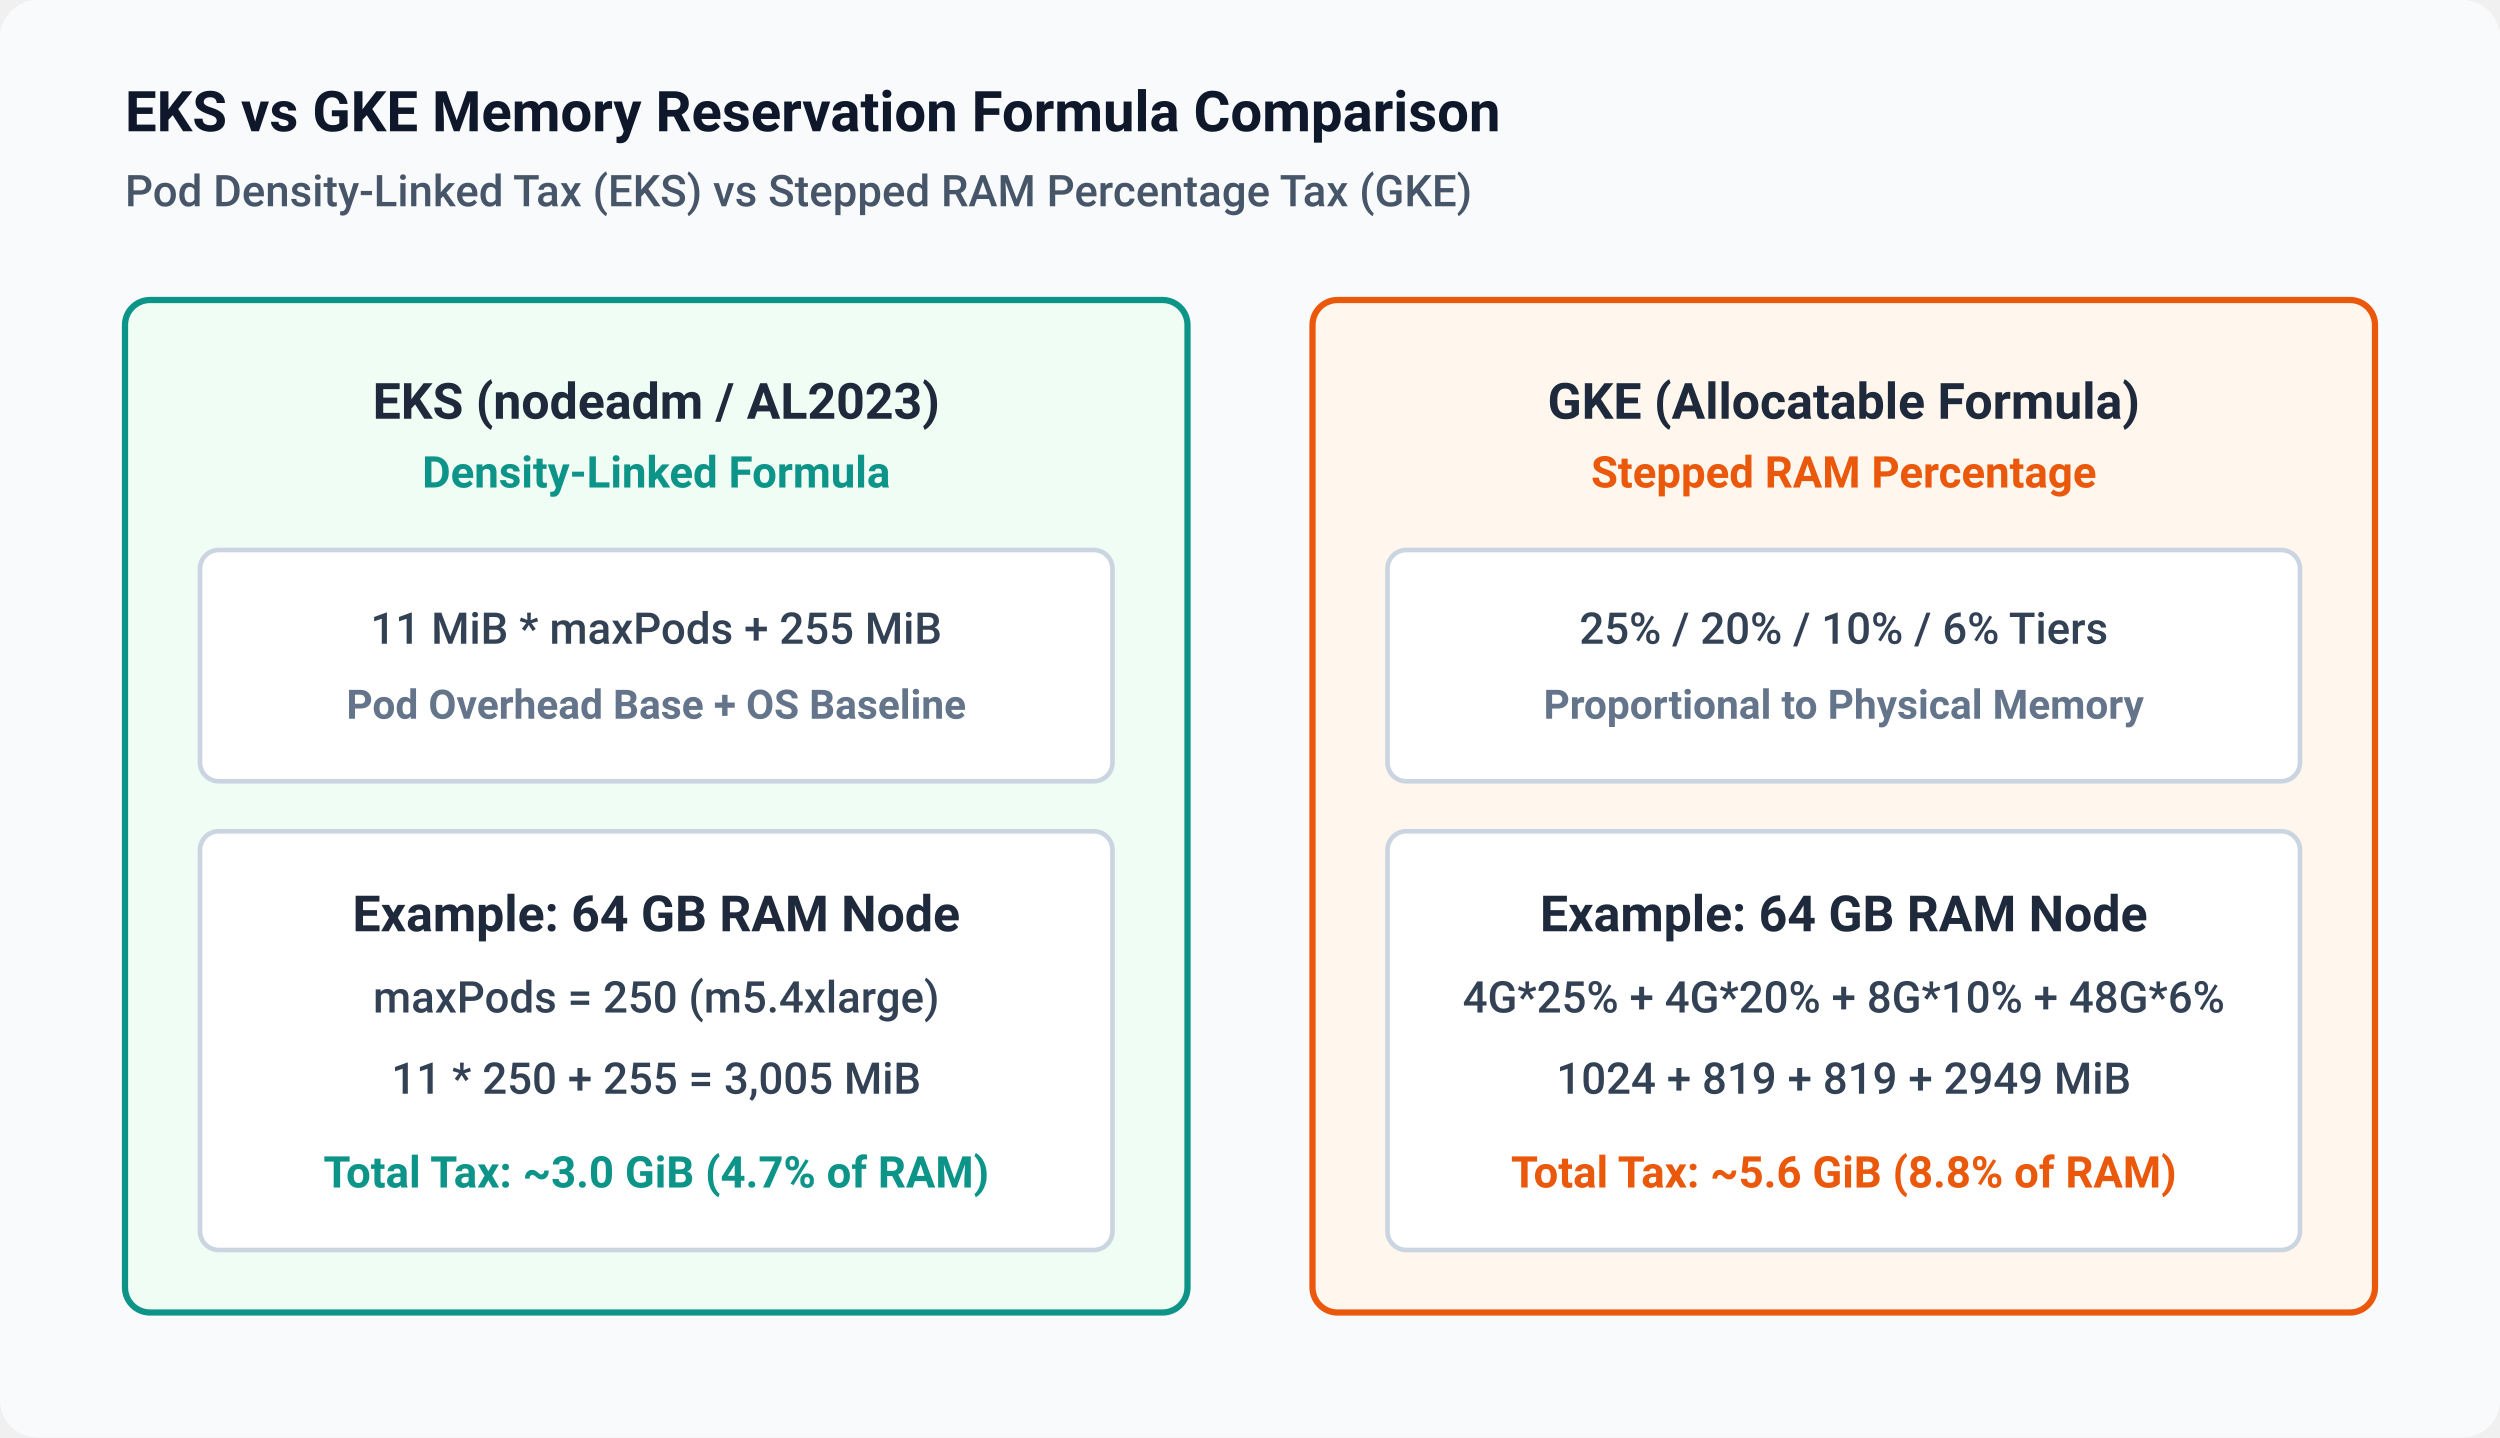
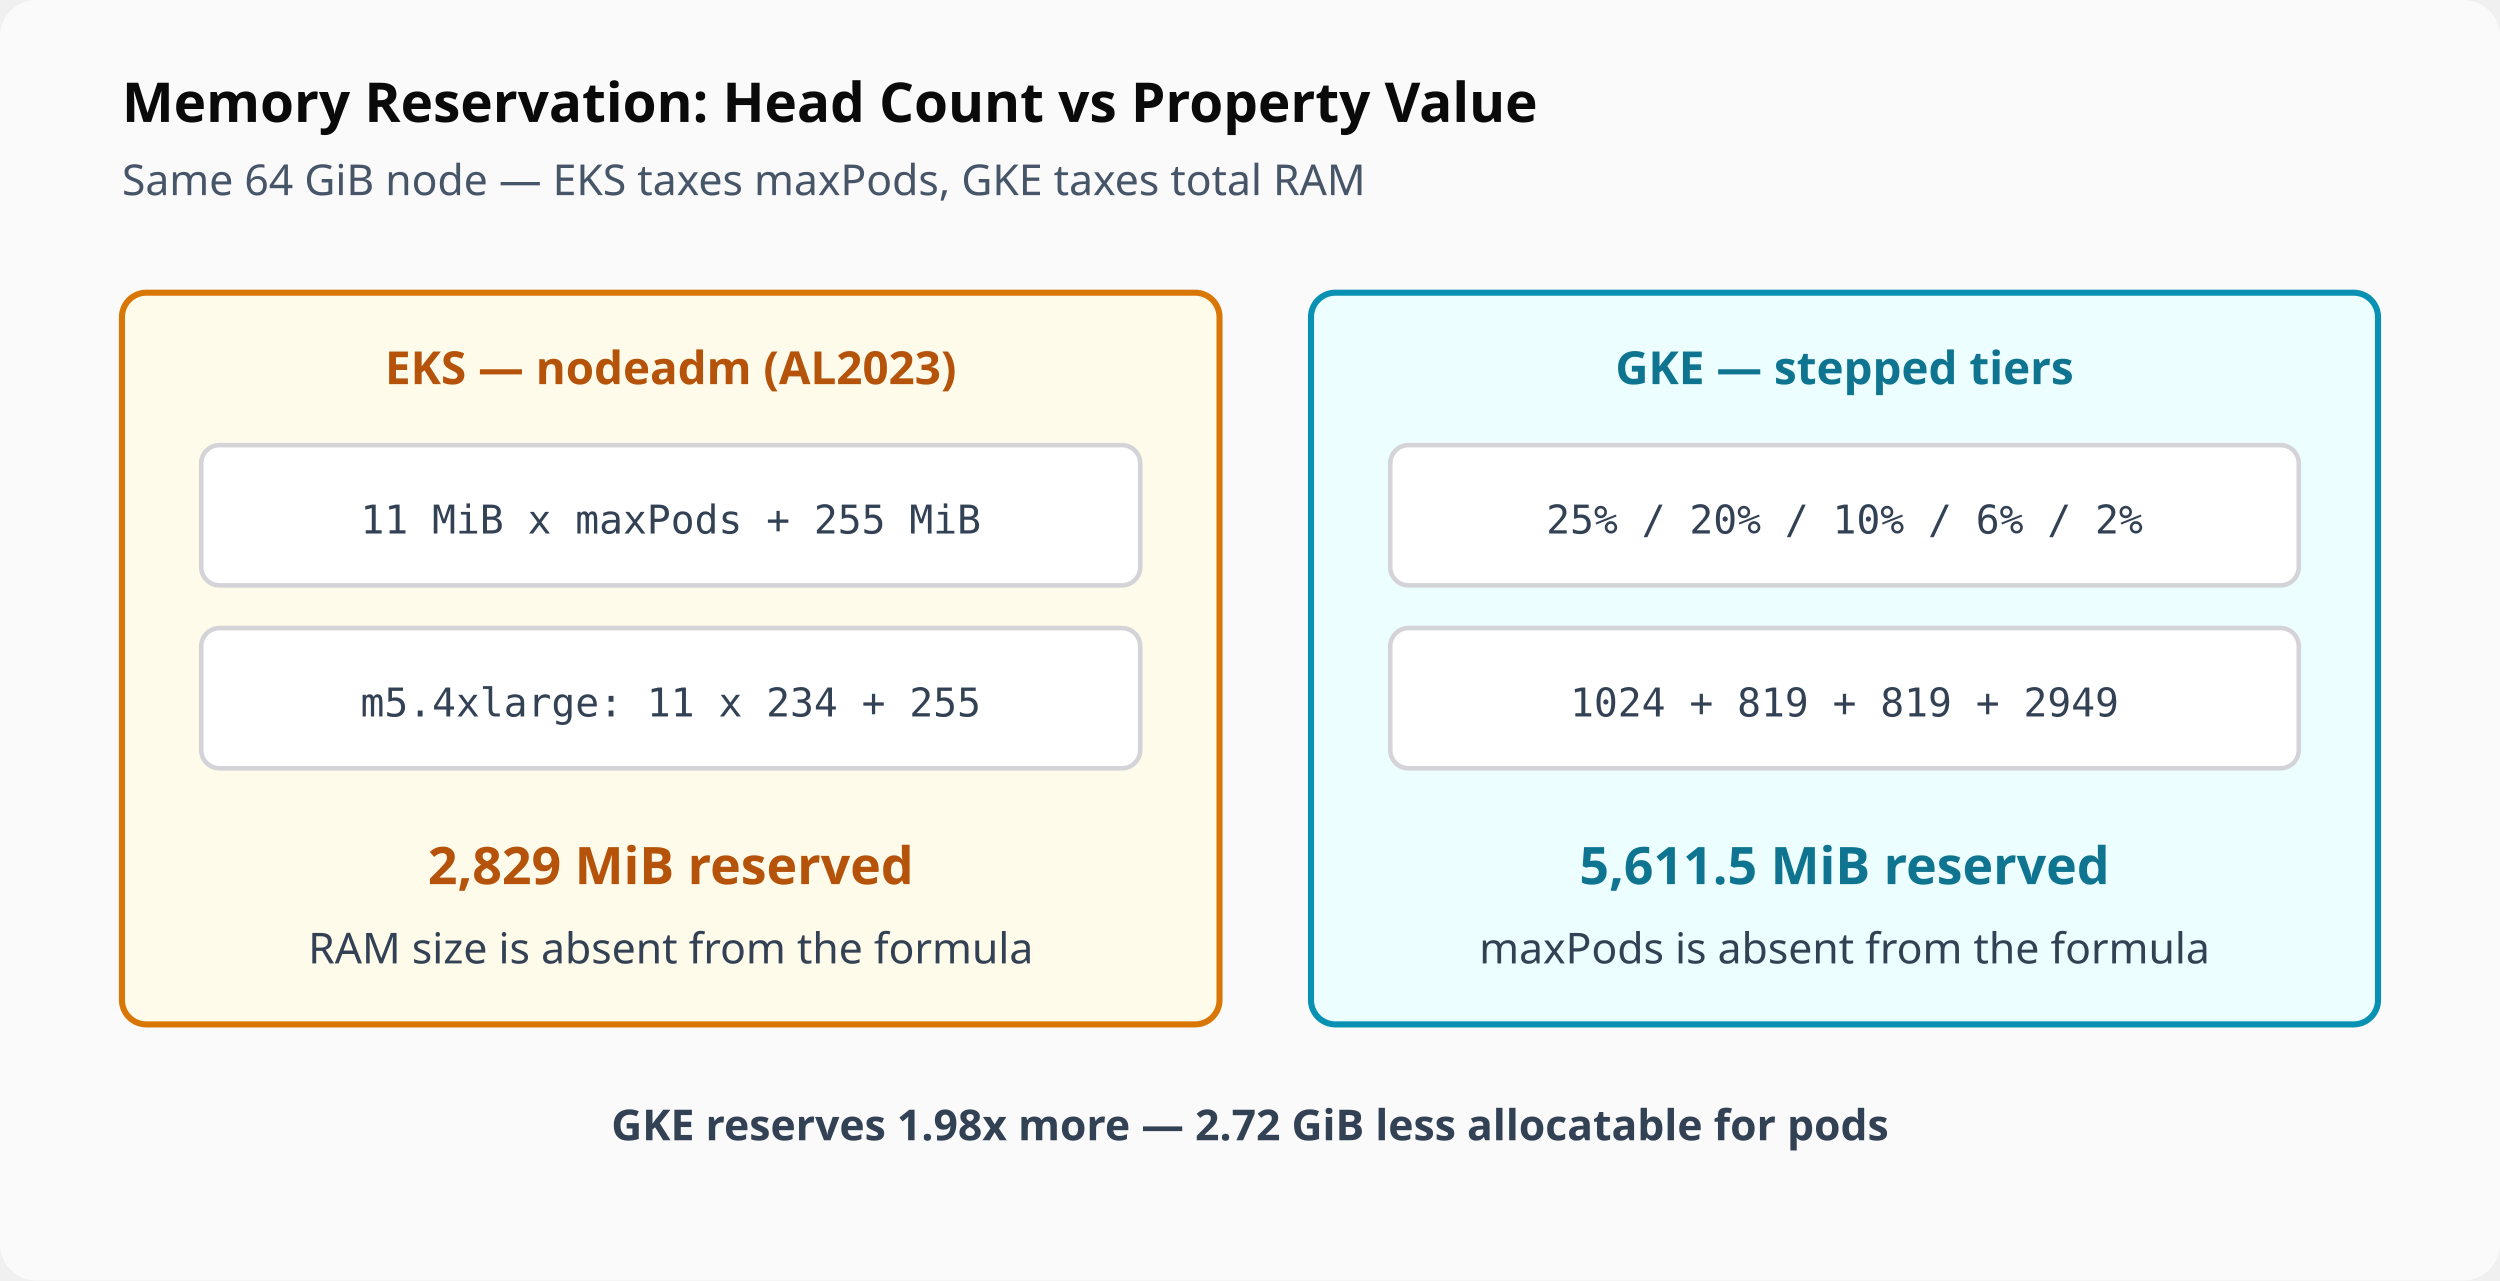
- <svg xmlns="http://www.w3.org/2000/svg" viewBox="0 0 800 460" width="100%" height="100%">
+ <svg xmlns="http://www.w3.org/2000/svg" viewBox="0 0 820 420" width="100%" height="100%">
  <defs>
    <style>
-       .bg { fill: #F8FAFC; }
-       .title { font-family: -apple-system, BlinkMacSystemFont, "Segoe UI", Roboto, sans-serif; font-size: 18px; font-weight: 700; fill: #0F172A; }
-       .subtitle { font-family: -apple-system, BlinkMacSystemFont, "Segoe UI", Roboto, sans-serif; font-size: 14px; font-weight: 500; fill: #475569; }
-       .box-teal { fill: #F0FDF4; stroke: #0D9488; stroke-width: 2; rx: 8; }
-       .box-orange { fill: #FFF7ED; stroke: #EA580C; stroke-width: 2; rx: 8; }
-       .box-inner { fill: #FFFFFF; stroke: #CBD5E1; stroke-width: 1.5; rx: 6; }
-       .txt-header { font-family: -apple-system, BlinkMacSystemFont, "Segoe UI", Roboto, sans-serif; font-size: 16px; font-weight: 700; fill: #1E293B; text-anchor: middle; }
-       .txt-sub { font-family: -apple-system, BlinkMacSystemFont, "Segoe UI", Roboto, sans-serif; font-size: 13px; font-weight: 600; fill: #64748B; text-anchor: middle; }
-       .txt-body { font-family: -apple-system, BlinkMacSystemFont, "Segoe UI", Roboto, sans-serif; font-size: 14px; font-weight: 500; fill: #334155; text-anchor: middle; }
-       .txt-teal { font-family: -apple-system, BlinkMacSystemFont, "Segoe UI", Roboto, sans-serif; font-size: 14px; font-weight: 700; fill: #0D9488; text-anchor: middle; }
-       .txt-orange { font-family: -apple-system, BlinkMacSystemFont, "Segoe UI", Roboto, sans-serif; font-size: 14px; font-weight: 700; fill: #EA580C; text-anchor: middle; }
+       .bg { fill: #FAFAFA; }
+       .title { font-family: 'Pretendard', system-ui, sans-serif; font-size: 18px; font-weight: 700; fill: #0A0A0A; }
+       .subtitle { font-family: 'Pretendard', system-ui, sans-serif; font-size: 14px; font-weight: 500; fill: #475569; }
+       .box-eks { fill: #FFFBEB; stroke: #D97706; stroke-width: 2; rx: 8; }
+       .box-gke { fill: #ECFEFF; stroke: #0891B2; stroke-width: 2; rx: 8; }
+       .inner { fill: #FFFFFF; stroke: #D4D4D8; stroke-width: 1.5; rx: 6; }
+       .h-eks { font-family: 'Pretendard', system-ui, sans-serif; font-size: 15px; font-weight: 700; fill: #B45309; text-anchor: middle; }
+       .h-gke { font-family: 'Pretendard', system-ui, sans-serif; font-size: 15px; font-weight: 700; fill: #0E7490; text-anchor: middle; }
+       .mono { font-family: 'Geist Mono', ui-monospace, monospace; font-size: 13px; font-weight: 500; fill: #334155; text-anchor: middle; }
+       .body { font-family: 'Pretendard', system-ui, sans-serif; font-size: 14px; font-weight: 500; fill: #334155; text-anchor: middle; }
+       .big-eks { font-family: 'Pretendard', system-ui, sans-serif; font-size: 17px; font-weight: 700; fill: #B45309; text-anchor: middle; }
+       .big-gke { font-family: 'Pretendard', system-ui, sans-serif; font-size: 17px; font-weight: 700; fill: #0E7490; text-anchor: middle; }
+       .note { font-family: 'Pretendard', system-ui, sans-serif; font-size: 14px; font-weight: 600; fill: #334155; text-anchor: middle; }
    </style>
  </defs>
-   <rect width="800" height="460" class="bg" rx="12" />
-   <text x="40" y="42" class="title">EKS vs GKE Memory Reservation Formula Comparison</text>
-   <text x="40" y="66" class="subtitle">Pod Density-Linked Tax (EKS) vs Stepped RAM Percentage Tax (GKE)</text>
-   <rect x="40" y="96" width="340" height="324" class="box-teal" />
-   <text x="210" y="134" class="txt-header">EKS (nodeadm / AL2023)</text>
-   <text x="210" y="156" class="txt-teal">Density-Linked Formula</text>
-   <rect x="64" y="176" width="292" height="74" class="box-inner" />
-   <text x="210" y="206" class="txt-body">11 MiB * maxPods + 255 MiB</text>
-   <text x="210" y="230" class="txt-sub">Pod Overhead Base + OS Baseline</text>
-   <rect x="64" y="266" width="292" height="134" class="box-inner" />
-   <text x="210" y="298" class="txt-header">Example: 64 GB RAM Node</text>
-   <text x="210" y="324" class="txt-body">maxPods = 250 (m5.4xlarge)</text>
-   <text x="210" y="350" class="txt-body">11 * 250 + 255 = 3,005 MiB</text>
-   <text x="210" y="380" class="txt-teal">Total Tax: ~3.0 GiB (4.7% of RAM)</text>
-   <rect x="420" y="96" width="340" height="324" class="box-orange" />
-   <text x="590" y="134" class="txt-header">GKE (Allocatable Formula)</text>
-   <text x="590" y="156" class="txt-orange">Stepped RAM Percentage</text>
-   <rect x="444" y="176" width="292" height="74" class="box-inner" />
-   <text x="590" y="206" class="txt-body">25% / 20% / 10% / 6% Tiers</text>
-   <text x="590" y="230" class="txt-sub">Proportional to Physical Memory</text>
-   <rect x="444" y="266" width="292" height="134" class="box-inner" />
-   <text x="590" y="298" class="txt-header">Example: 64 GB RAM Node</text>
-   <text x="590" y="324" class="txt-body">4G*25% + 4G*20% + 8G*10% + 48G*6%</text>
-   <text x="590" y="350" class="txt-body">1024 + 819 + 819 + 2949 MiB</text>
-   <text x="590" y="380" class="txt-orange">Total Tax: ~5.6 GiB (8.8% of RAM)</text>
+   <rect width="820" height="420" class="bg" rx="12" />
+   <text x="40" y="40" class="title">Memory Reservation: Head Count vs Property Value</text>
+   <text x="40" y="64" class="subtitle">Same 64 GiB node — EKS taxes maxPods, GKE taxes total RAM</text>
+   <rect x="40" y="96" width="360" height="240" class="box-eks" />
+   <text x="220" y="126" class="h-eks">EKS — nodeadm (AL2023)</text>
+   <rect x="66" y="146" width="308" height="46" class="inner" />
+   <text x="220" y="175" class="mono">11 MiB x maxPods + 255 MiB</text>
+   <rect x="66" y="206" width="308" height="46" class="inner" />
+   <text x="220" y="235" class="mono">m5.4xlarge: 11 x 234 + 255</text>
+   <text x="220" y="290" class="big-eks">2,829 MiB reserved</text>
+   <text x="220" y="316" class="body">RAM size is absent from the formula</text>
+   <rect x="430" y="96" width="350" height="240" class="box-gke" />
+   <text x="605" y="126" class="h-gke">GKE — stepped tiers</text>
+   <rect x="456" y="146" width="298" height="46" class="inner" />
+   <text x="605" y="175" class="mono">25% / 20% / 10% / 6% / 2%</text>
+   <rect x="456" y="206" width="298" height="46" class="inner" />
+   <text x="605" y="235" class="mono">1024 + 819 + 819 + 2949</text>
+   <text x="605" y="290" class="big-gke">5,611.5 MiB reserved</text>
+   <text x="605" y="316" class="body">maxPods is absent from the formula</text>
+   <text x="410" y="374" class="note">GKE reserves 1.98x more — 2.72 GiB less allocatable for pods</text>
</svg>
